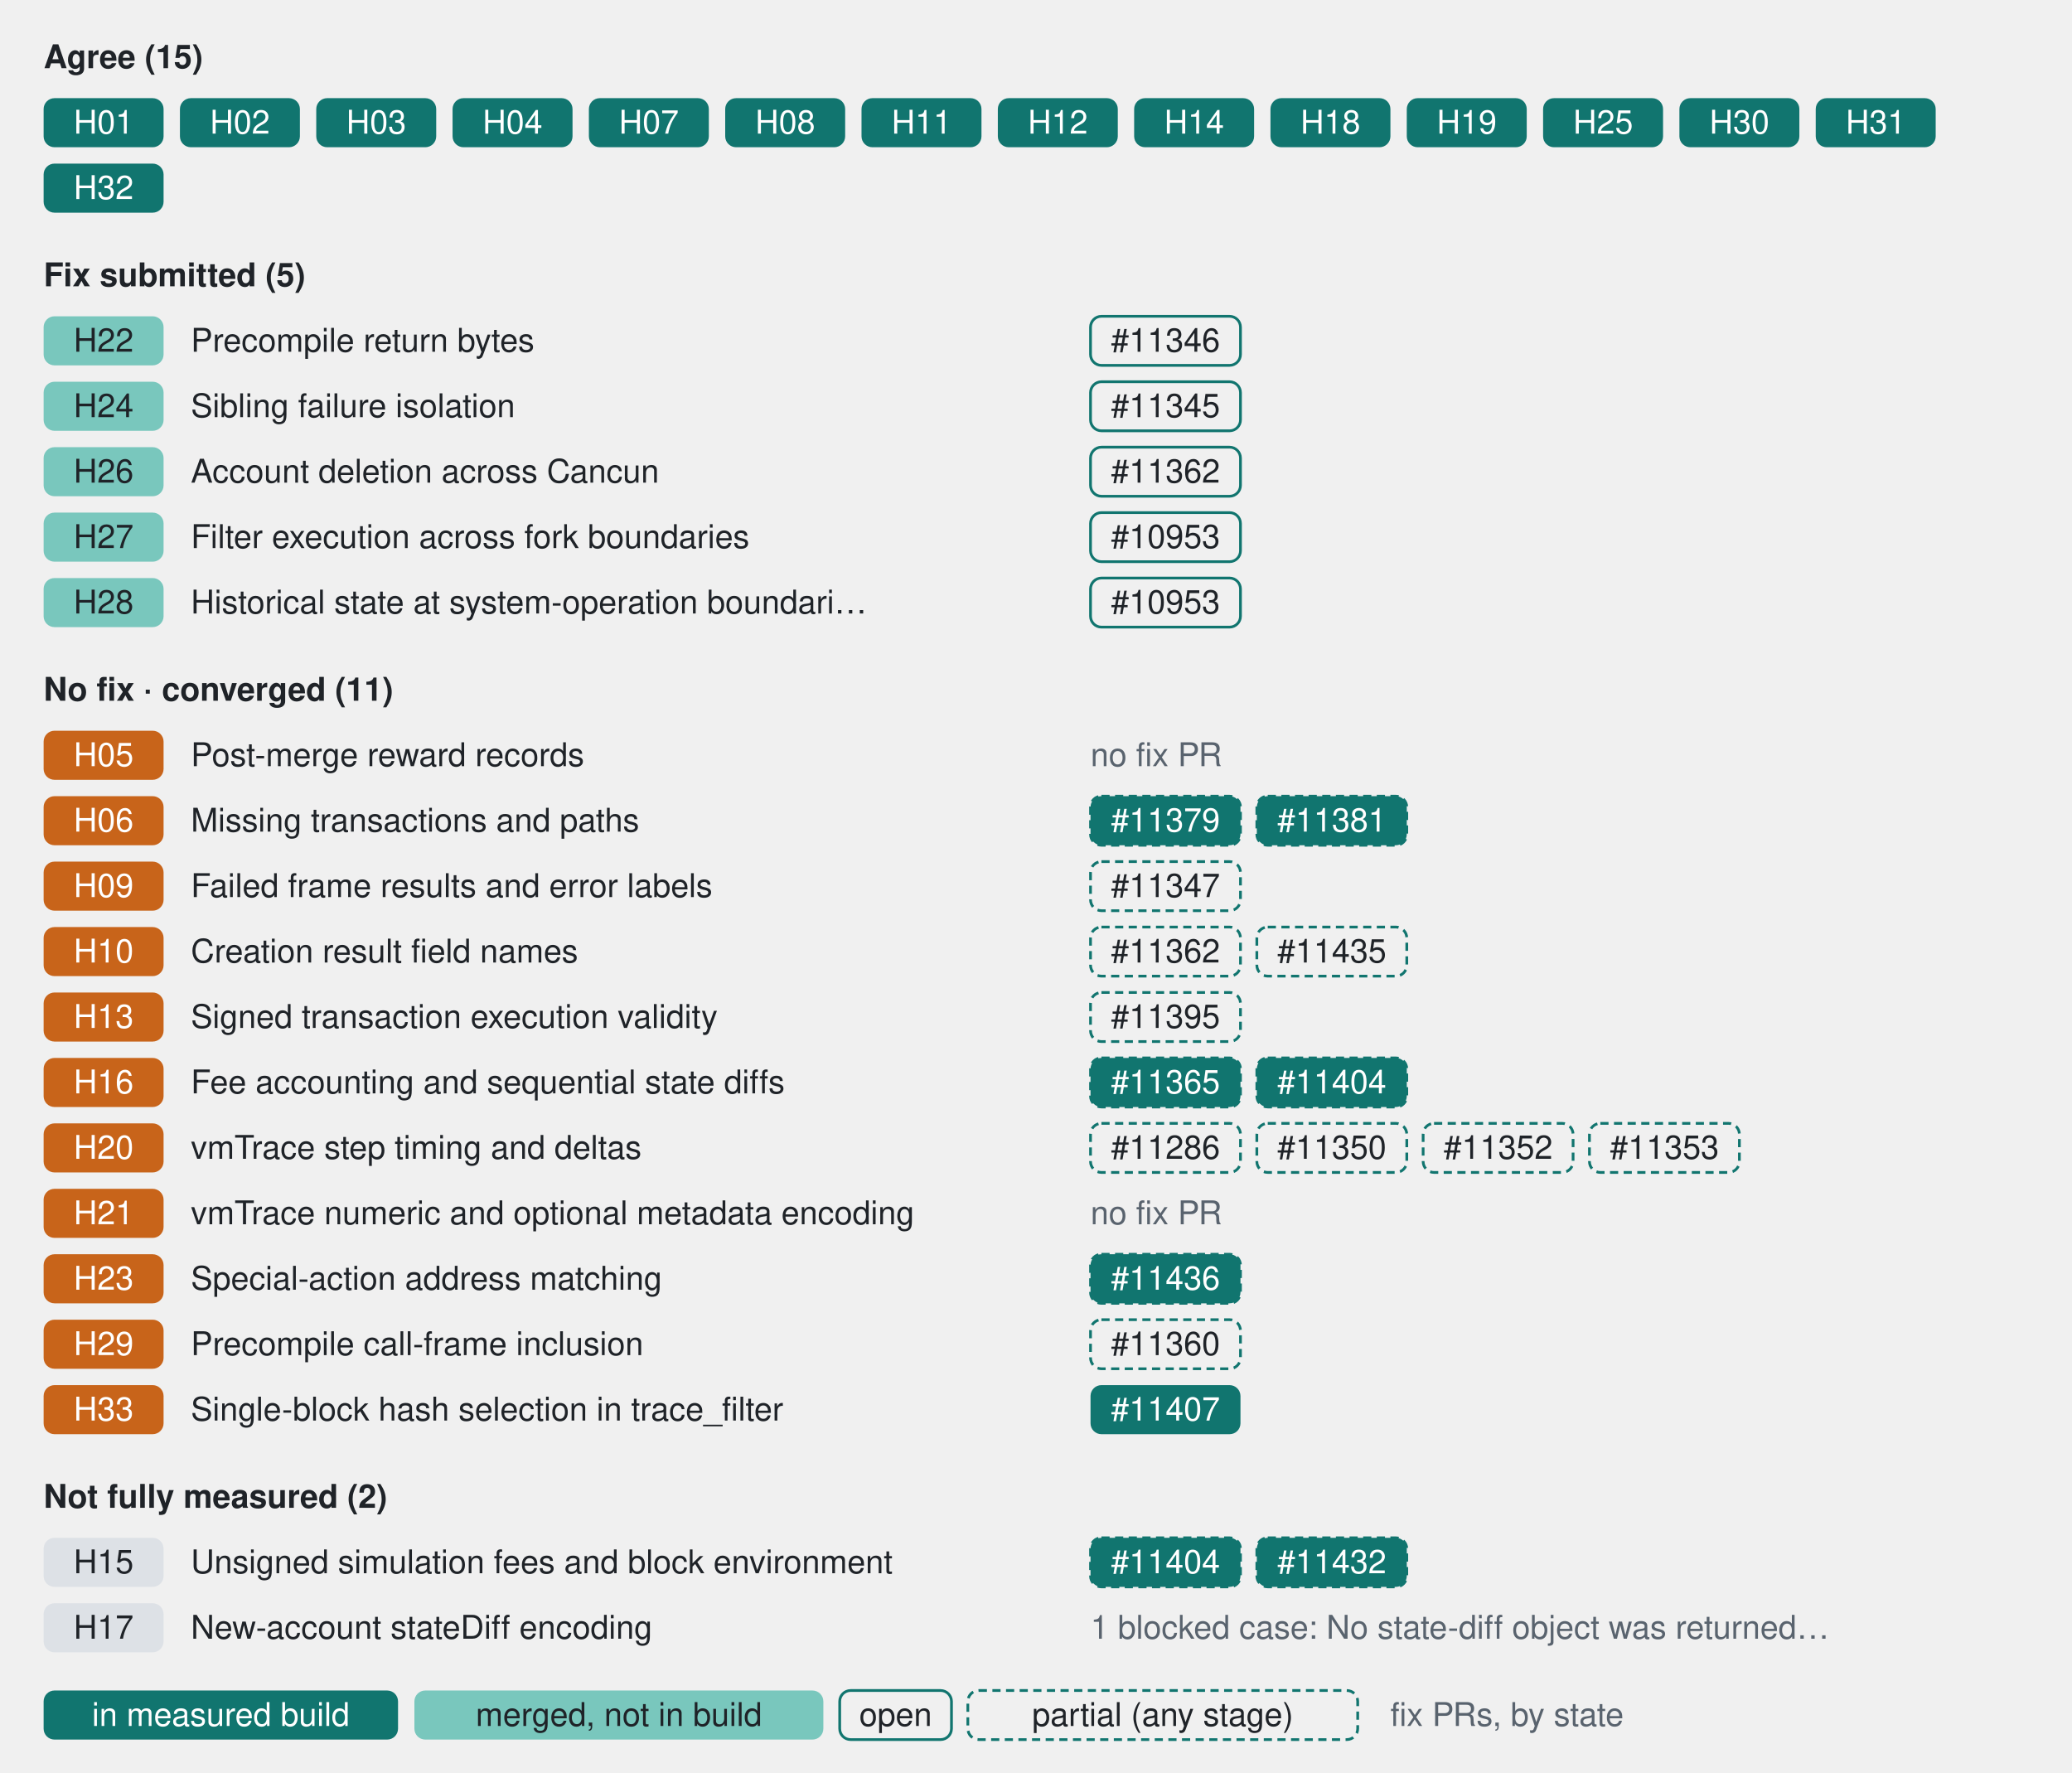
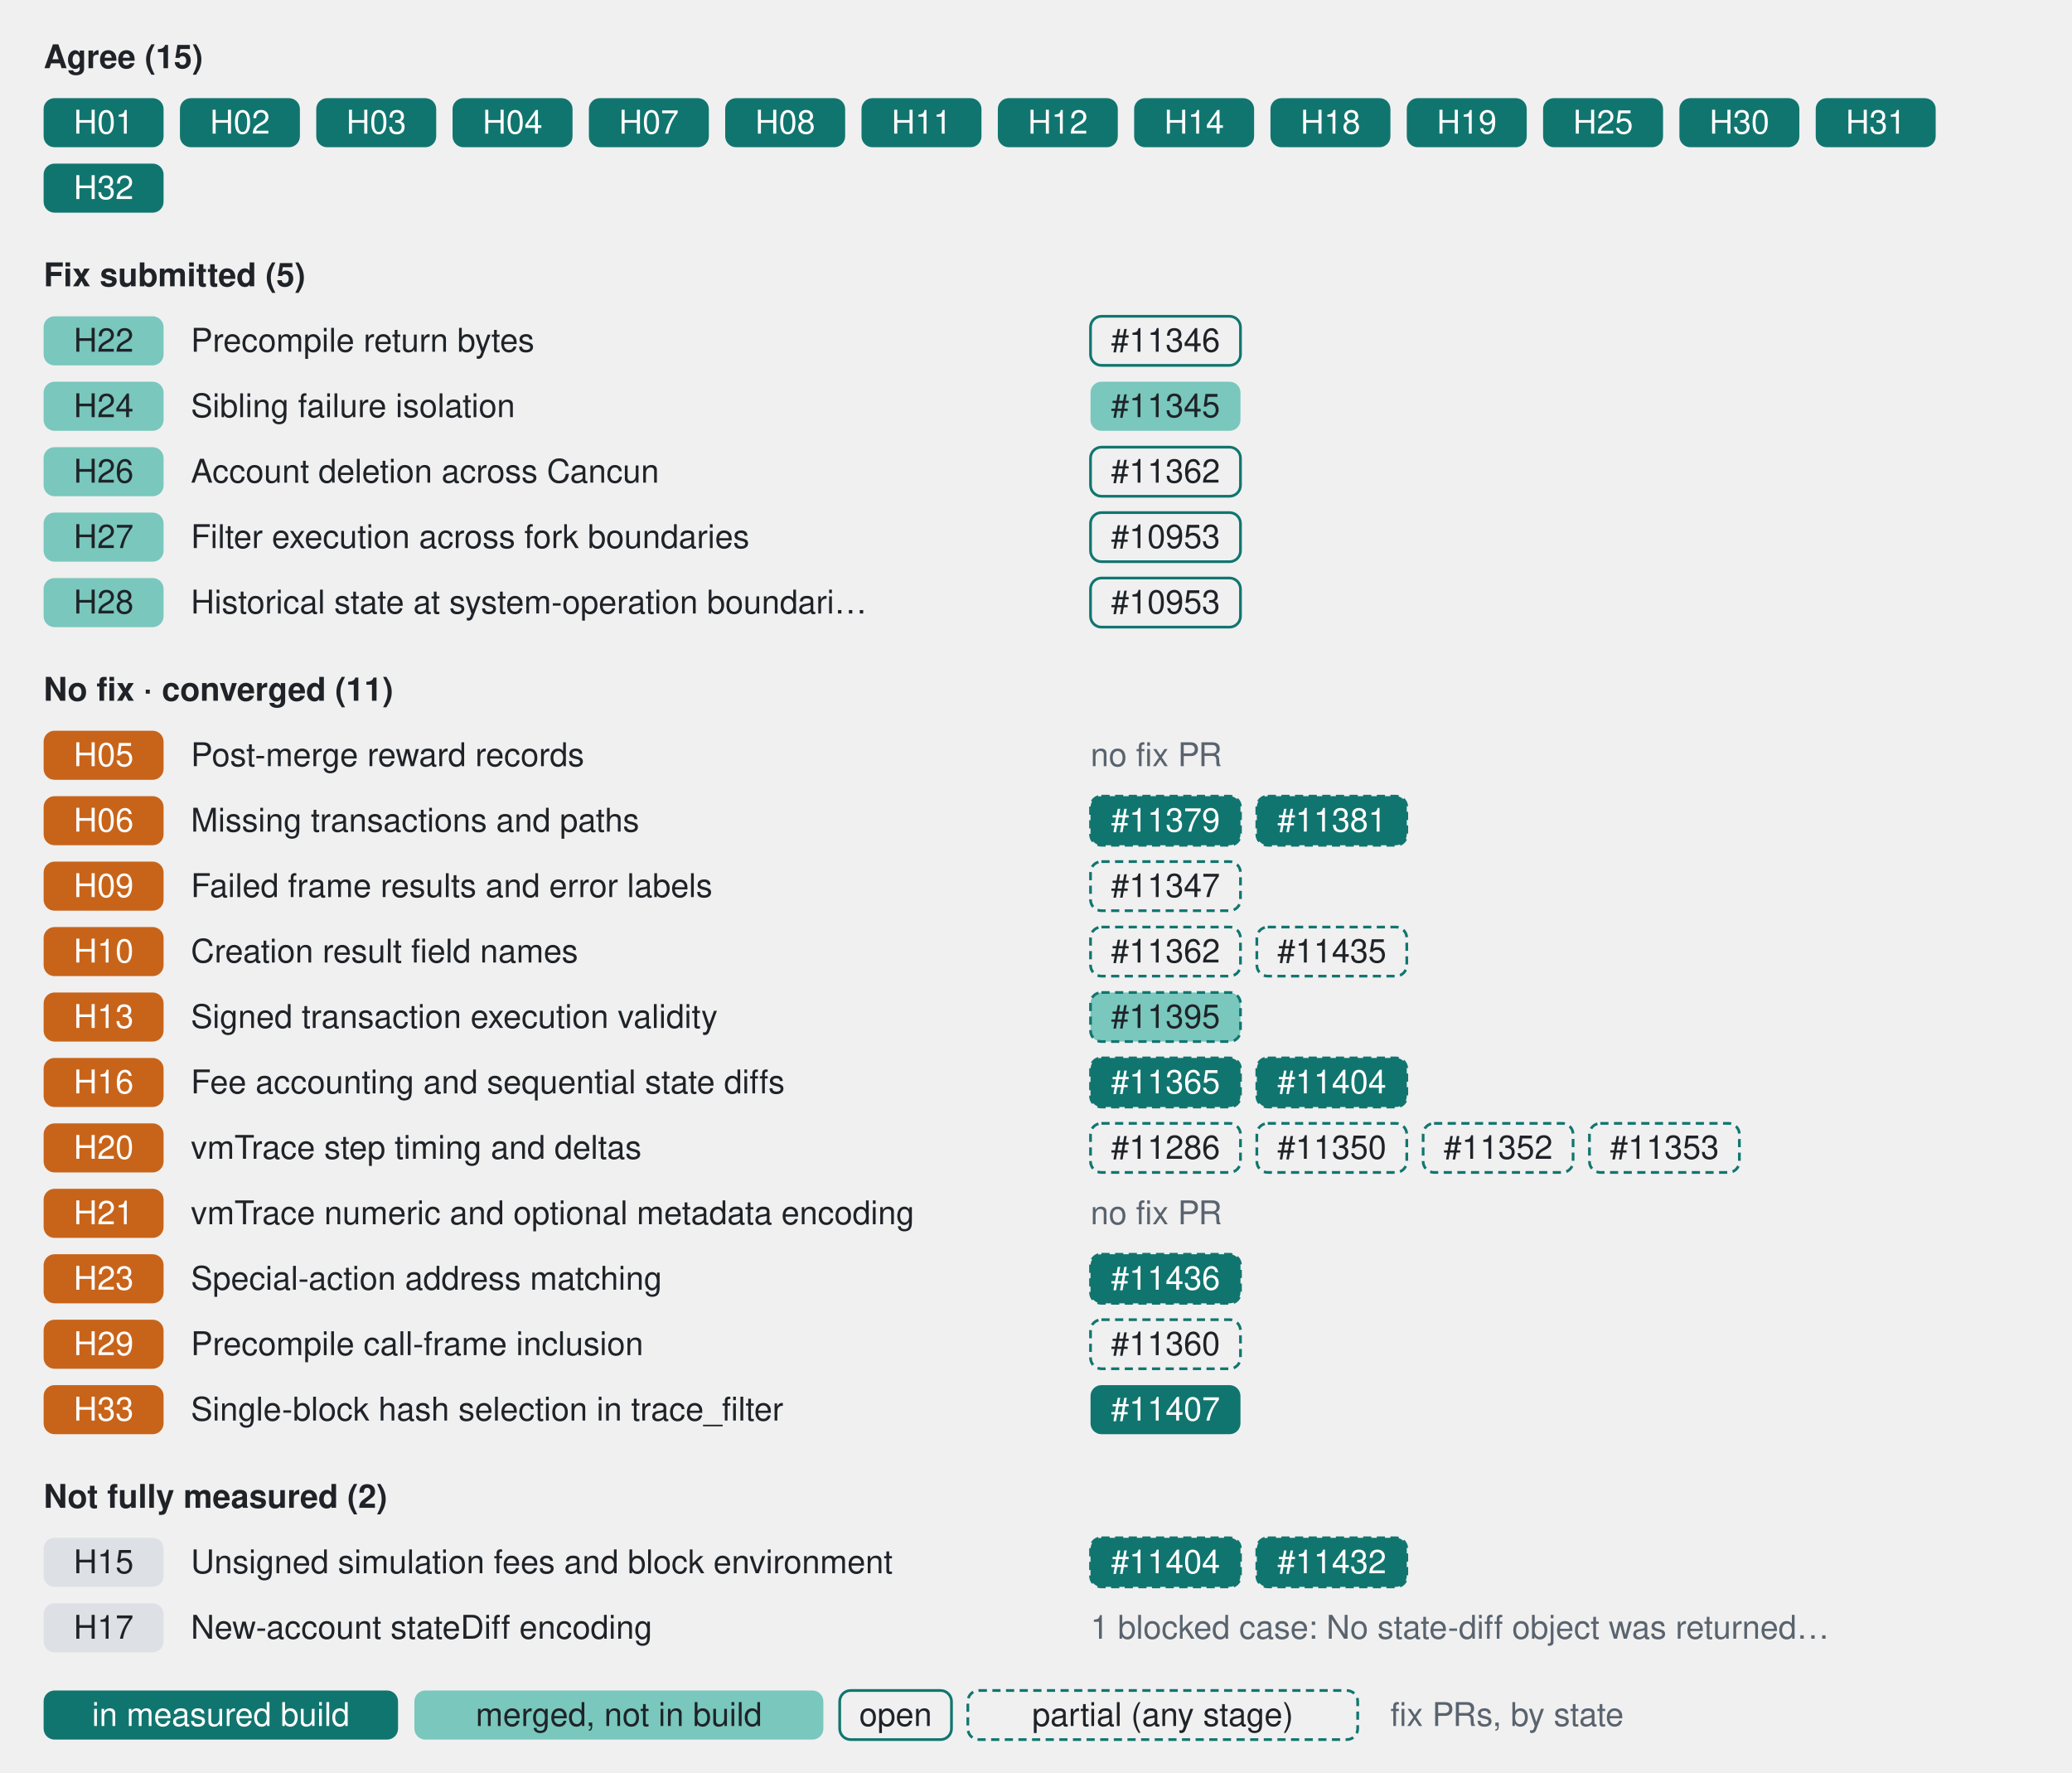
<svg xmlns="http://www.w3.org/2000/svg" width="760" height="650" viewBox="0 0 760 650" role="img" aria-labelledby="title">
  <style>text{font-family:-apple-system,BlinkMacSystemFont,"Segoe UI",Helvetica,Arial,sans-serif;font-size:12px}.head{font-weight:600}.partial{stroke-dasharray:3 2}.label{fill:#1f2328}.muted{fill:#59636e}.pr{fill:none;stroke:#11756f}.edge{stroke:#11756f}.b-agree{fill:#11756f}.n-agree{fill:#ffffff}.b-fix{fill:#79c7bd}.n-fix{fill:#1f2328}.b-converged{fill:#c8641a}.n-converged{fill:#ffffff}.b-review{fill:#f2b36b}.n-review{fill:#1f2328}.b-policy{fill:#8172c4}.n-policy{fill:#ffffff}.b-unmeasured{fill:#dde1e6}.n-unmeasured{fill:#1f2328}@media (prefers-color-scheme:dark){.label{fill:#e6edf3}.muted{fill:#9198a1}.pr{fill:none;stroke:#3aa59a}.edge{stroke:#3aa59a}.b-agree{fill:#3aa59a}.n-agree{fill:#0d1117}.b-fix{fill:#1a6b62}.n-fix{fill:#ffffff}.b-converged{fill:#e5843a}.n-converged{fill:#0d1117}.b-review{fill:#8f5420}.n-review{fill:#ffffff}.b-policy{fill:#9b8fe0}.n-policy{fill:#0d1117}.b-unmeasured{fill:#2d333b}.n-unmeasured{fill:#e6edf3}}</style>
  <text class="label head" x="16" y="25">Agree (15)</text>
  <rect class="b-agree" x="16" y="36" width="44" height="18" rx="4" />
  <text class="n-agree" x="38" y="49" text-anchor="middle">H01</text>
  <rect class="b-agree" x="66" y="36" width="44" height="18" rx="4" />
  <text class="n-agree" x="88" y="49" text-anchor="middle">H02</text>
  <rect class="b-agree" x="116" y="36" width="44" height="18" rx="4" />
  <text class="n-agree" x="138" y="49" text-anchor="middle">H03</text>
  <rect class="b-agree" x="166" y="36" width="44" height="18" rx="4" />
  <text class="n-agree" x="188" y="49" text-anchor="middle">H04</text>
  <rect class="b-agree" x="216" y="36" width="44" height="18" rx="4" />
  <text class="n-agree" x="238" y="49" text-anchor="middle">H07</text>
  <rect class="b-agree" x="266" y="36" width="44" height="18" rx="4" />
  <text class="n-agree" x="288" y="49" text-anchor="middle">H08</text>
  <rect class="b-agree" x="316" y="36" width="44" height="18" rx="4" />
  <text class="n-agree" x="338" y="49" text-anchor="middle">H11</text>
  <rect class="b-agree" x="366" y="36" width="44" height="18" rx="4" />
  <text class="n-agree" x="388" y="49" text-anchor="middle">H12</text>
  <rect class="b-agree" x="416" y="36" width="44" height="18" rx="4" />
  <text class="n-agree" x="438" y="49" text-anchor="middle">H14</text>
  <rect class="b-agree" x="466" y="36" width="44" height="18" rx="4" />
  <text class="n-agree" x="488" y="49" text-anchor="middle">H18</text>
  <rect class="b-agree" x="516" y="36" width="44" height="18" rx="4" />
  <text class="n-agree" x="538" y="49" text-anchor="middle">H19</text>
  <rect class="b-agree" x="566" y="36" width="44" height="18" rx="4" />
  <text class="n-agree" x="588" y="49" text-anchor="middle">H25</text>
  <rect class="b-agree" x="616" y="36" width="44" height="18" rx="4" />
  <text class="n-agree" x="638" y="49" text-anchor="middle">H30</text>
  <rect class="b-agree" x="666" y="36" width="44" height="18" rx="4" />
  <text class="n-agree" x="688" y="49" text-anchor="middle">H31</text>
  <rect class="b-agree" x="16" y="60" width="44" height="18" rx="4" />
  <text class="n-agree" x="38" y="73" text-anchor="middle">H32</text>
  <text class="label head" x="16" y="105">Fix submitted (5)</text>
  <rect class="b-fix" x="16" y="116" width="44" height="18" rx="4" />
  <text class="n-fix" x="38" y="129" text-anchor="middle">H22</text>
  <text class="label" x="70" y="129">Precompile return bytes</text>
  <rect class="pr" x="400" y="116" width="55" height="18" rx="4" />
  <text class="label" x="427.5" y="129" text-anchor="middle">#11346</text>
  <rect class="b-fix" x="16" y="140" width="44" height="18" rx="4" />
  <text class="n-fix" x="38" y="153" text-anchor="middle">H24</text>
  <text class="label" x="70" y="153">Sibling failure isolation</text>
-   <rect class="pr" x="400" y="140" width="55" height="18" rx="4" />
-   <text class="label" x="427.5" y="153" text-anchor="middle">#11345</text>
+   <rect class="b-fix" x="400" y="140" width="55" height="18" rx="4" />
+   <text class="n-fix" x="427.5" y="153" text-anchor="middle">#11345</text>
  <rect class="b-fix" x="16" y="164" width="44" height="18" rx="4" />
  <text class="n-fix" x="38" y="177" text-anchor="middle">H26</text>
  <text class="label" x="70" y="177">Account deletion across Cancun</text>
  <rect class="pr" x="400" y="164" width="55" height="18" rx="4" />
  <text class="label" x="427.5" y="177" text-anchor="middle">#11362</text>
  <rect class="b-fix" x="16" y="188" width="44" height="18" rx="4" />
  <text class="n-fix" x="38" y="201" text-anchor="middle">H27</text>
  <text class="label" x="70" y="201">Filter execution across fork boundaries</text>
  <rect class="pr" x="400" y="188" width="55" height="18" rx="4" />
  <text class="label" x="427.5" y="201" text-anchor="middle">#10953</text>
  <rect class="b-fix" x="16" y="212" width="44" height="18" rx="4" />
  <text class="n-fix" x="38" y="225" text-anchor="middle">H28</text>
  <text class="label" x="70" y="225">Historical state at system-operation boundari…</text>
  <rect class="pr" x="400" y="212" width="55" height="18" rx="4" />
  <text class="label" x="427.5" y="225" text-anchor="middle">#10953</text>
  <text class="label head" x="16" y="257">No fix · converged (11)</text>
  <rect class="b-converged" x="16" y="268" width="44" height="18" rx="4" />
  <text class="n-converged" x="38" y="281" text-anchor="middle">H05</text>
  <text class="label" x="70" y="281">Post-merge reward records</text>
  <text class="muted" x="400" y="281">no fix PR</text>
  <rect class="b-converged" x="16" y="292" width="44" height="18" rx="4" />
  <text class="n-converged" x="38" y="305" text-anchor="middle">H06</text>
  <text class="label" x="70" y="305">Missing transactions and paths</text>
  <rect class="b-agree edge partial" x="400" y="292" width="55" height="18" rx="4" />
  <text class="n-agree" x="427.5" y="305" text-anchor="middle">#11379</text>
  <rect class="b-agree edge partial" x="461" y="292" width="55" height="18" rx="4" />
  <text class="n-agree" x="488.5" y="305" text-anchor="middle">#11381</text>
  <rect class="b-converged" x="16" y="316" width="44" height="18" rx="4" />
  <text class="n-converged" x="38" y="329" text-anchor="middle">H09</text>
  <text class="label" x="70" y="329">Failed frame results and error labels</text>
  <rect class="pr edge partial" x="400" y="316" width="55" height="18" rx="4" />
  <text class="label" x="427.5" y="329" text-anchor="middle">#11347</text>
  <rect class="b-converged" x="16" y="340" width="44" height="18" rx="4" />
  <text class="n-converged" x="38" y="353" text-anchor="middle">H10</text>
  <text class="label" x="70" y="353">Creation result field names</text>
  <rect class="pr edge partial" x="400" y="340" width="55" height="18" rx="4" />
  <text class="label" x="427.5" y="353" text-anchor="middle">#11362</text>
  <rect class="pr edge partial" x="461" y="340" width="55" height="18" rx="4" />
  <text class="label" x="488.5" y="353" text-anchor="middle">#11435</text>
  <rect class="b-converged" x="16" y="364" width="44" height="18" rx="4" />
  <text class="n-converged" x="38" y="377" text-anchor="middle">H13</text>
  <text class="label" x="70" y="377">Signed transaction execution validity</text>
-   <rect class="pr edge partial" x="400" y="364" width="55" height="18" rx="4" />
-   <text class="label" x="427.5" y="377" text-anchor="middle">#11395</text>
+   <rect class="b-fix edge partial" x="400" y="364" width="55" height="18" rx="4" />
+   <text class="n-fix" x="427.5" y="377" text-anchor="middle">#11395</text>
  <rect class="b-converged" x="16" y="388" width="44" height="18" rx="4" />
  <text class="n-converged" x="38" y="401" text-anchor="middle">H16</text>
  <text class="label" x="70" y="401">Fee accounting and sequential state diffs</text>
  <rect class="b-agree edge partial" x="400" y="388" width="55" height="18" rx="4" />
  <text class="n-agree" x="427.5" y="401" text-anchor="middle">#11365</text>
  <rect class="b-agree edge partial" x="461" y="388" width="55" height="18" rx="4" />
  <text class="n-agree" x="488.5" y="401" text-anchor="middle">#11404</text>
  <rect class="b-converged" x="16" y="412" width="44" height="18" rx="4" />
  <text class="n-converged" x="38" y="425" text-anchor="middle">H20</text>
  <text class="label" x="70" y="425">vmTrace step timing and deltas</text>
  <rect class="pr edge partial" x="400" y="412" width="55" height="18" rx="4" />
  <text class="label" x="427.5" y="425" text-anchor="middle">#11286</text>
  <rect class="pr edge partial" x="461" y="412" width="55" height="18" rx="4" />
  <text class="label" x="488.5" y="425" text-anchor="middle">#11350</text>
  <rect class="pr edge partial" x="522" y="412" width="55" height="18" rx="4" />
  <text class="label" x="549.5" y="425" text-anchor="middle">#11352</text>
  <rect class="pr edge partial" x="583" y="412" width="55" height="18" rx="4" />
  <text class="label" x="610.5" y="425" text-anchor="middle">#11353</text>
  <rect class="b-converged" x="16" y="436" width="44" height="18" rx="4" />
  <text class="n-converged" x="38" y="449" text-anchor="middle">H21</text>
  <text class="label" x="70" y="449">vmTrace numeric and optional metadata encoding</text>
  <text class="muted" x="400" y="449">no fix PR</text>
  <rect class="b-converged" x="16" y="460" width="44" height="18" rx="4" />
  <text class="n-converged" x="38" y="473" text-anchor="middle">H23</text>
  <text class="label" x="70" y="473">Special-action address matching</text>
  <rect class="b-agree edge partial" x="400" y="460" width="55" height="18" rx="4" />
  <text class="n-agree" x="427.5" y="473" text-anchor="middle">#11436</text>
  <rect class="b-converged" x="16" y="484" width="44" height="18" rx="4" />
  <text class="n-converged" x="38" y="497" text-anchor="middle">H29</text>
  <text class="label" x="70" y="497">Precompile call-frame inclusion</text>
  <rect class="pr edge partial" x="400" y="484" width="55" height="18" rx="4" />
  <text class="label" x="427.5" y="497" text-anchor="middle">#11360</text>
  <rect class="b-converged" x="16" y="508" width="44" height="18" rx="4" />
  <text class="n-converged" x="38" y="521" text-anchor="middle">H33</text>
  <text class="label" x="70" y="521">Single-block hash selection in trace_filter</text>
  <rect class="b-agree" x="400" y="508" width="55" height="18" rx="4" />
  <text class="n-agree" x="427.5" y="521" text-anchor="middle">#11407</text>
  <text class="label head" x="16" y="553">Not fully measured (2)</text>
  <rect class="b-unmeasured" x="16" y="564" width="44" height="18" rx="4" />
  <text class="n-unmeasured" x="38" y="577" text-anchor="middle">H15</text>
  <text class="label" x="70" y="577">Unsigned simulation fees and block environment</text>
  <rect class="b-agree edge partial" x="400" y="564" width="55" height="18" rx="4" />
  <text class="n-agree" x="427.5" y="577" text-anchor="middle">#11404</text>
  <rect class="b-agree edge partial" x="461" y="564" width="55" height="18" rx="4" />
  <text class="n-agree" x="488.5" y="577" text-anchor="middle">#11432</text>
  <rect class="b-unmeasured" x="16" y="588" width="44" height="18" rx="4" />
  <text class="n-unmeasured" x="38" y="601" text-anchor="middle">H17</text>
  <text class="label" x="70" y="601">New-account stateDiff encoding</text>
  <text class="muted" x="400" y="601">1 blocked case: No state-diff object was returned…</text>
  <rect class="b-agree" x="16" y="620" width="130" height="18" rx="4" />
  <text class="n-agree" x="81" y="633" text-anchor="middle">in measured build</text>
  <rect class="b-fix" x="152" y="620" width="150" height="18" rx="4" />
  <text class="n-fix" x="227" y="633" text-anchor="middle">merged, not in build</text>
  <rect class="pr" x="308" y="620" width="41" height="18" rx="4" />
  <text class="label" x="328.5" y="633" text-anchor="middle">open</text>
  <rect class="pr partial" x="355" y="620" width="143" height="18" rx="4" />
  <text class="label" x="426.5" y="633" text-anchor="middle">partial (any stage)</text>
  <text class="muted" x="510" y="633">fix PRs, by state</text>
</svg>
